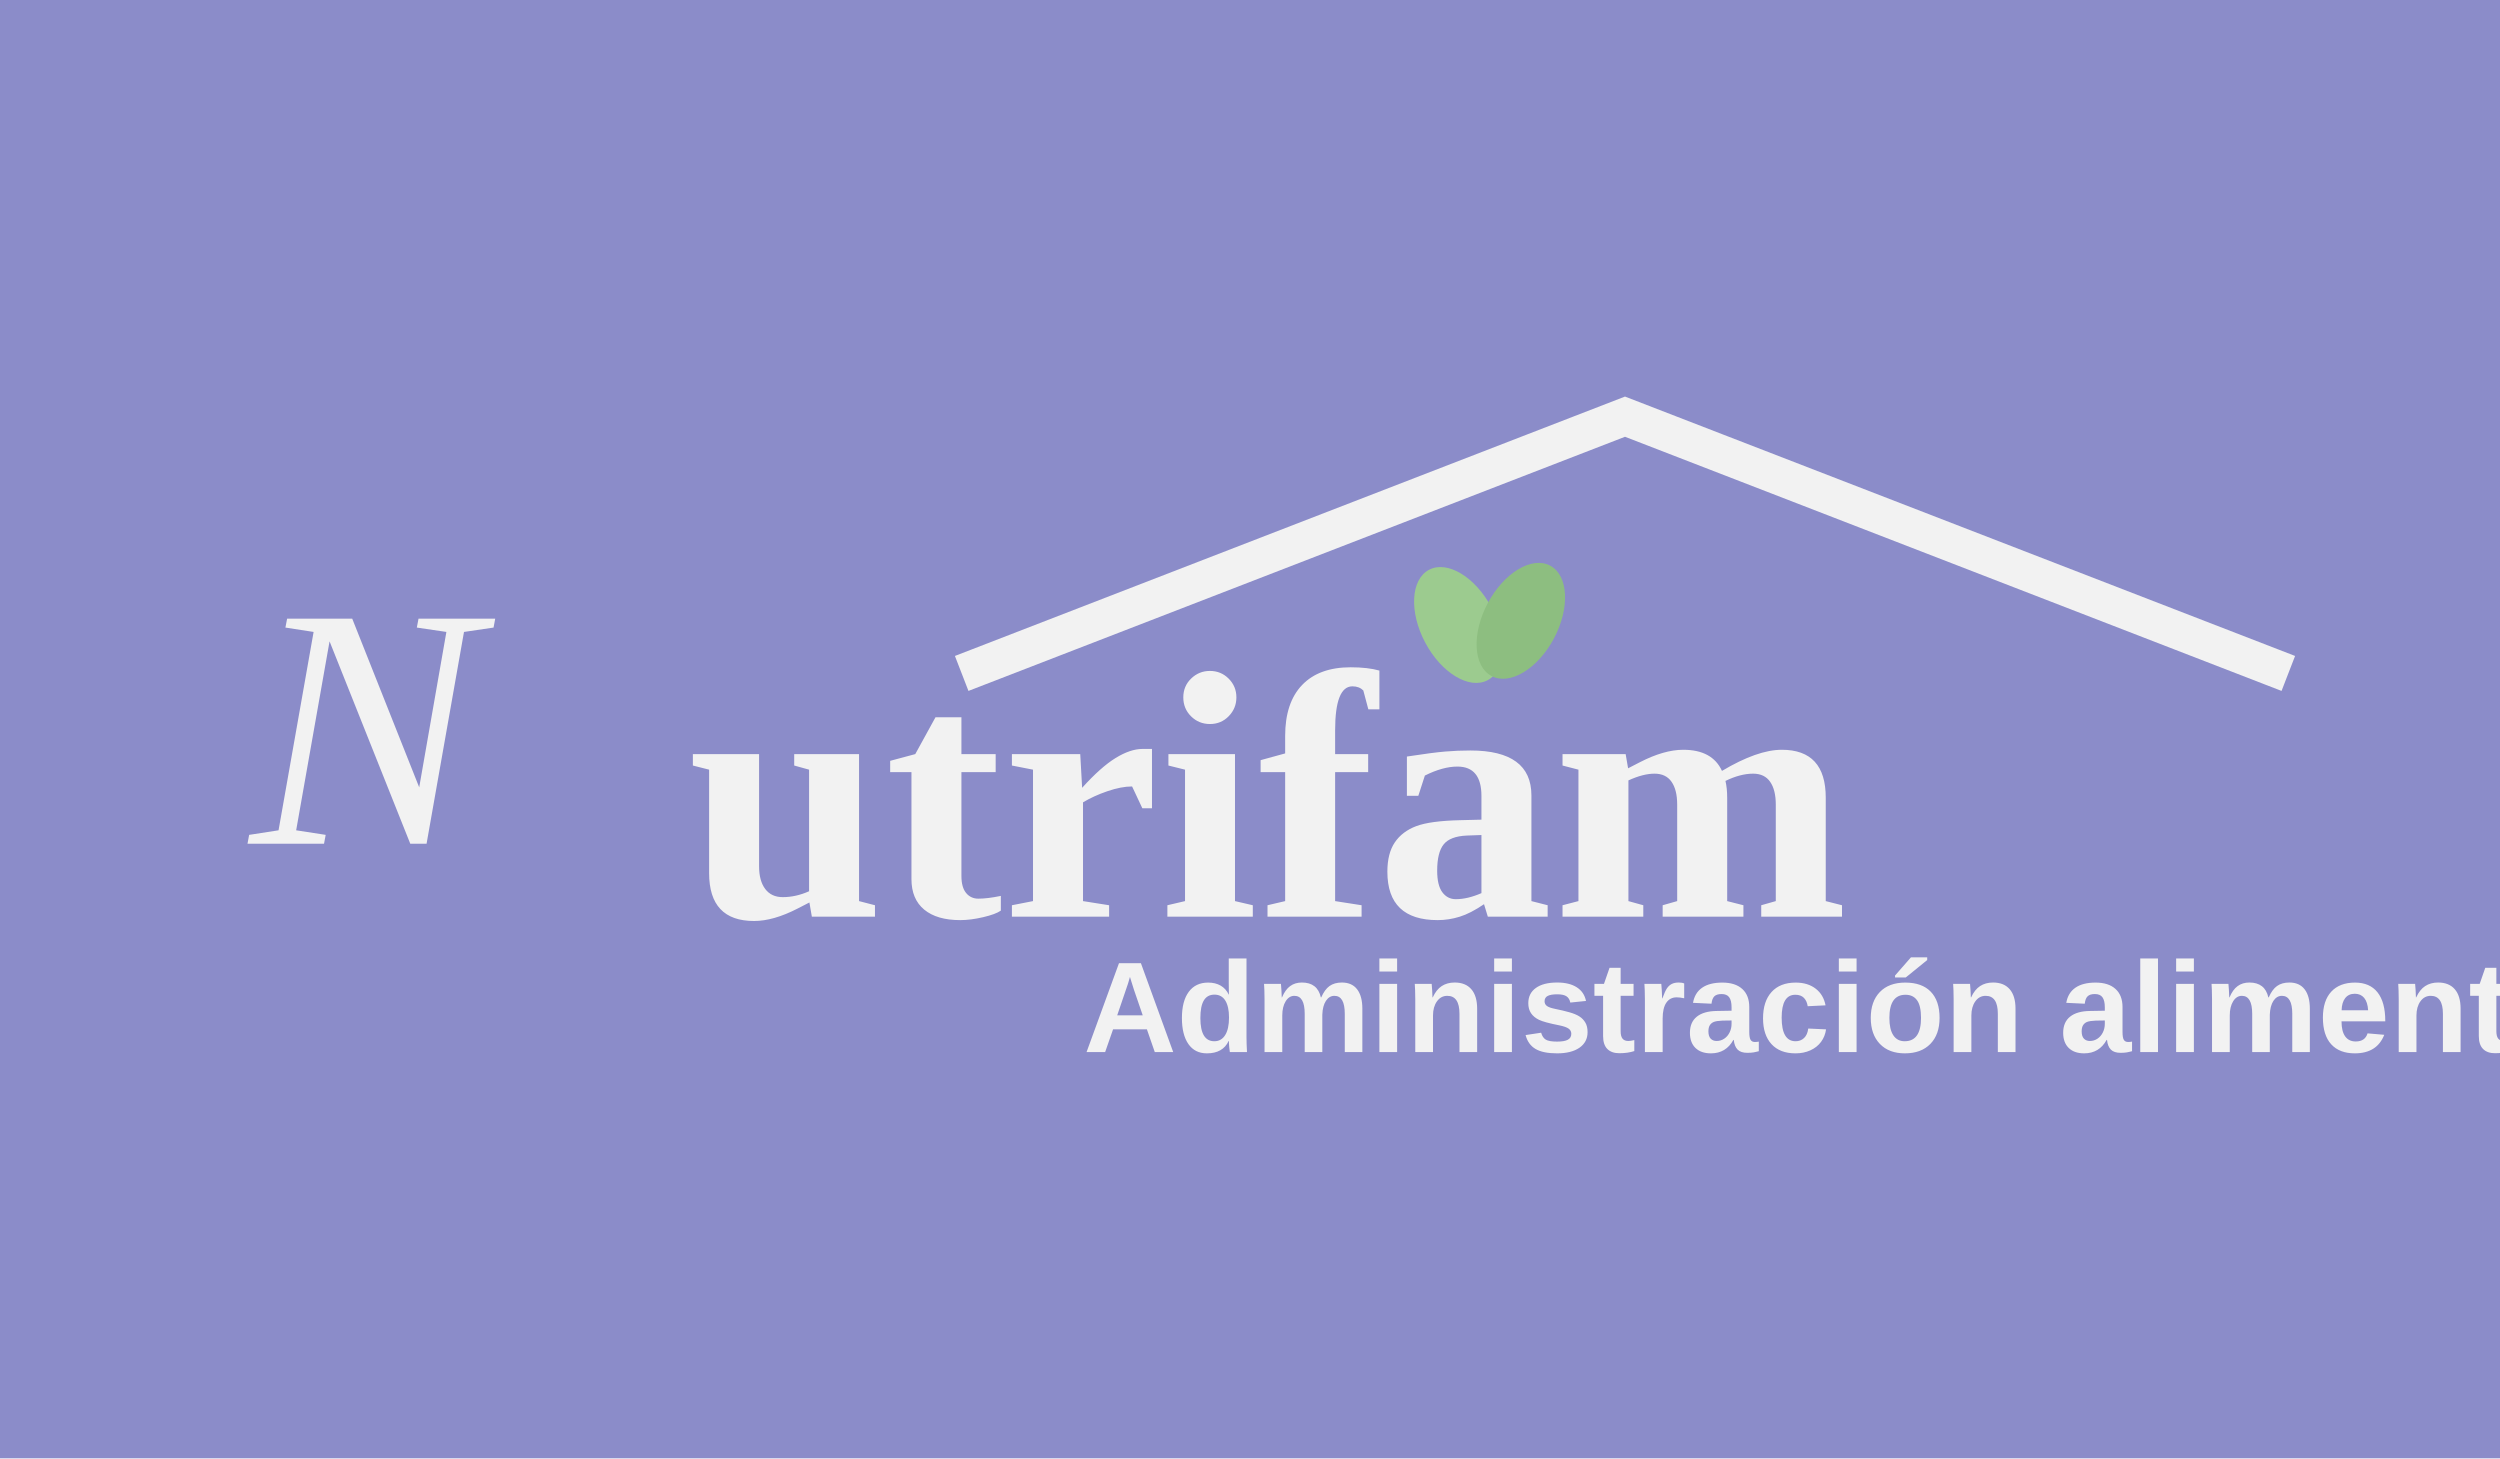
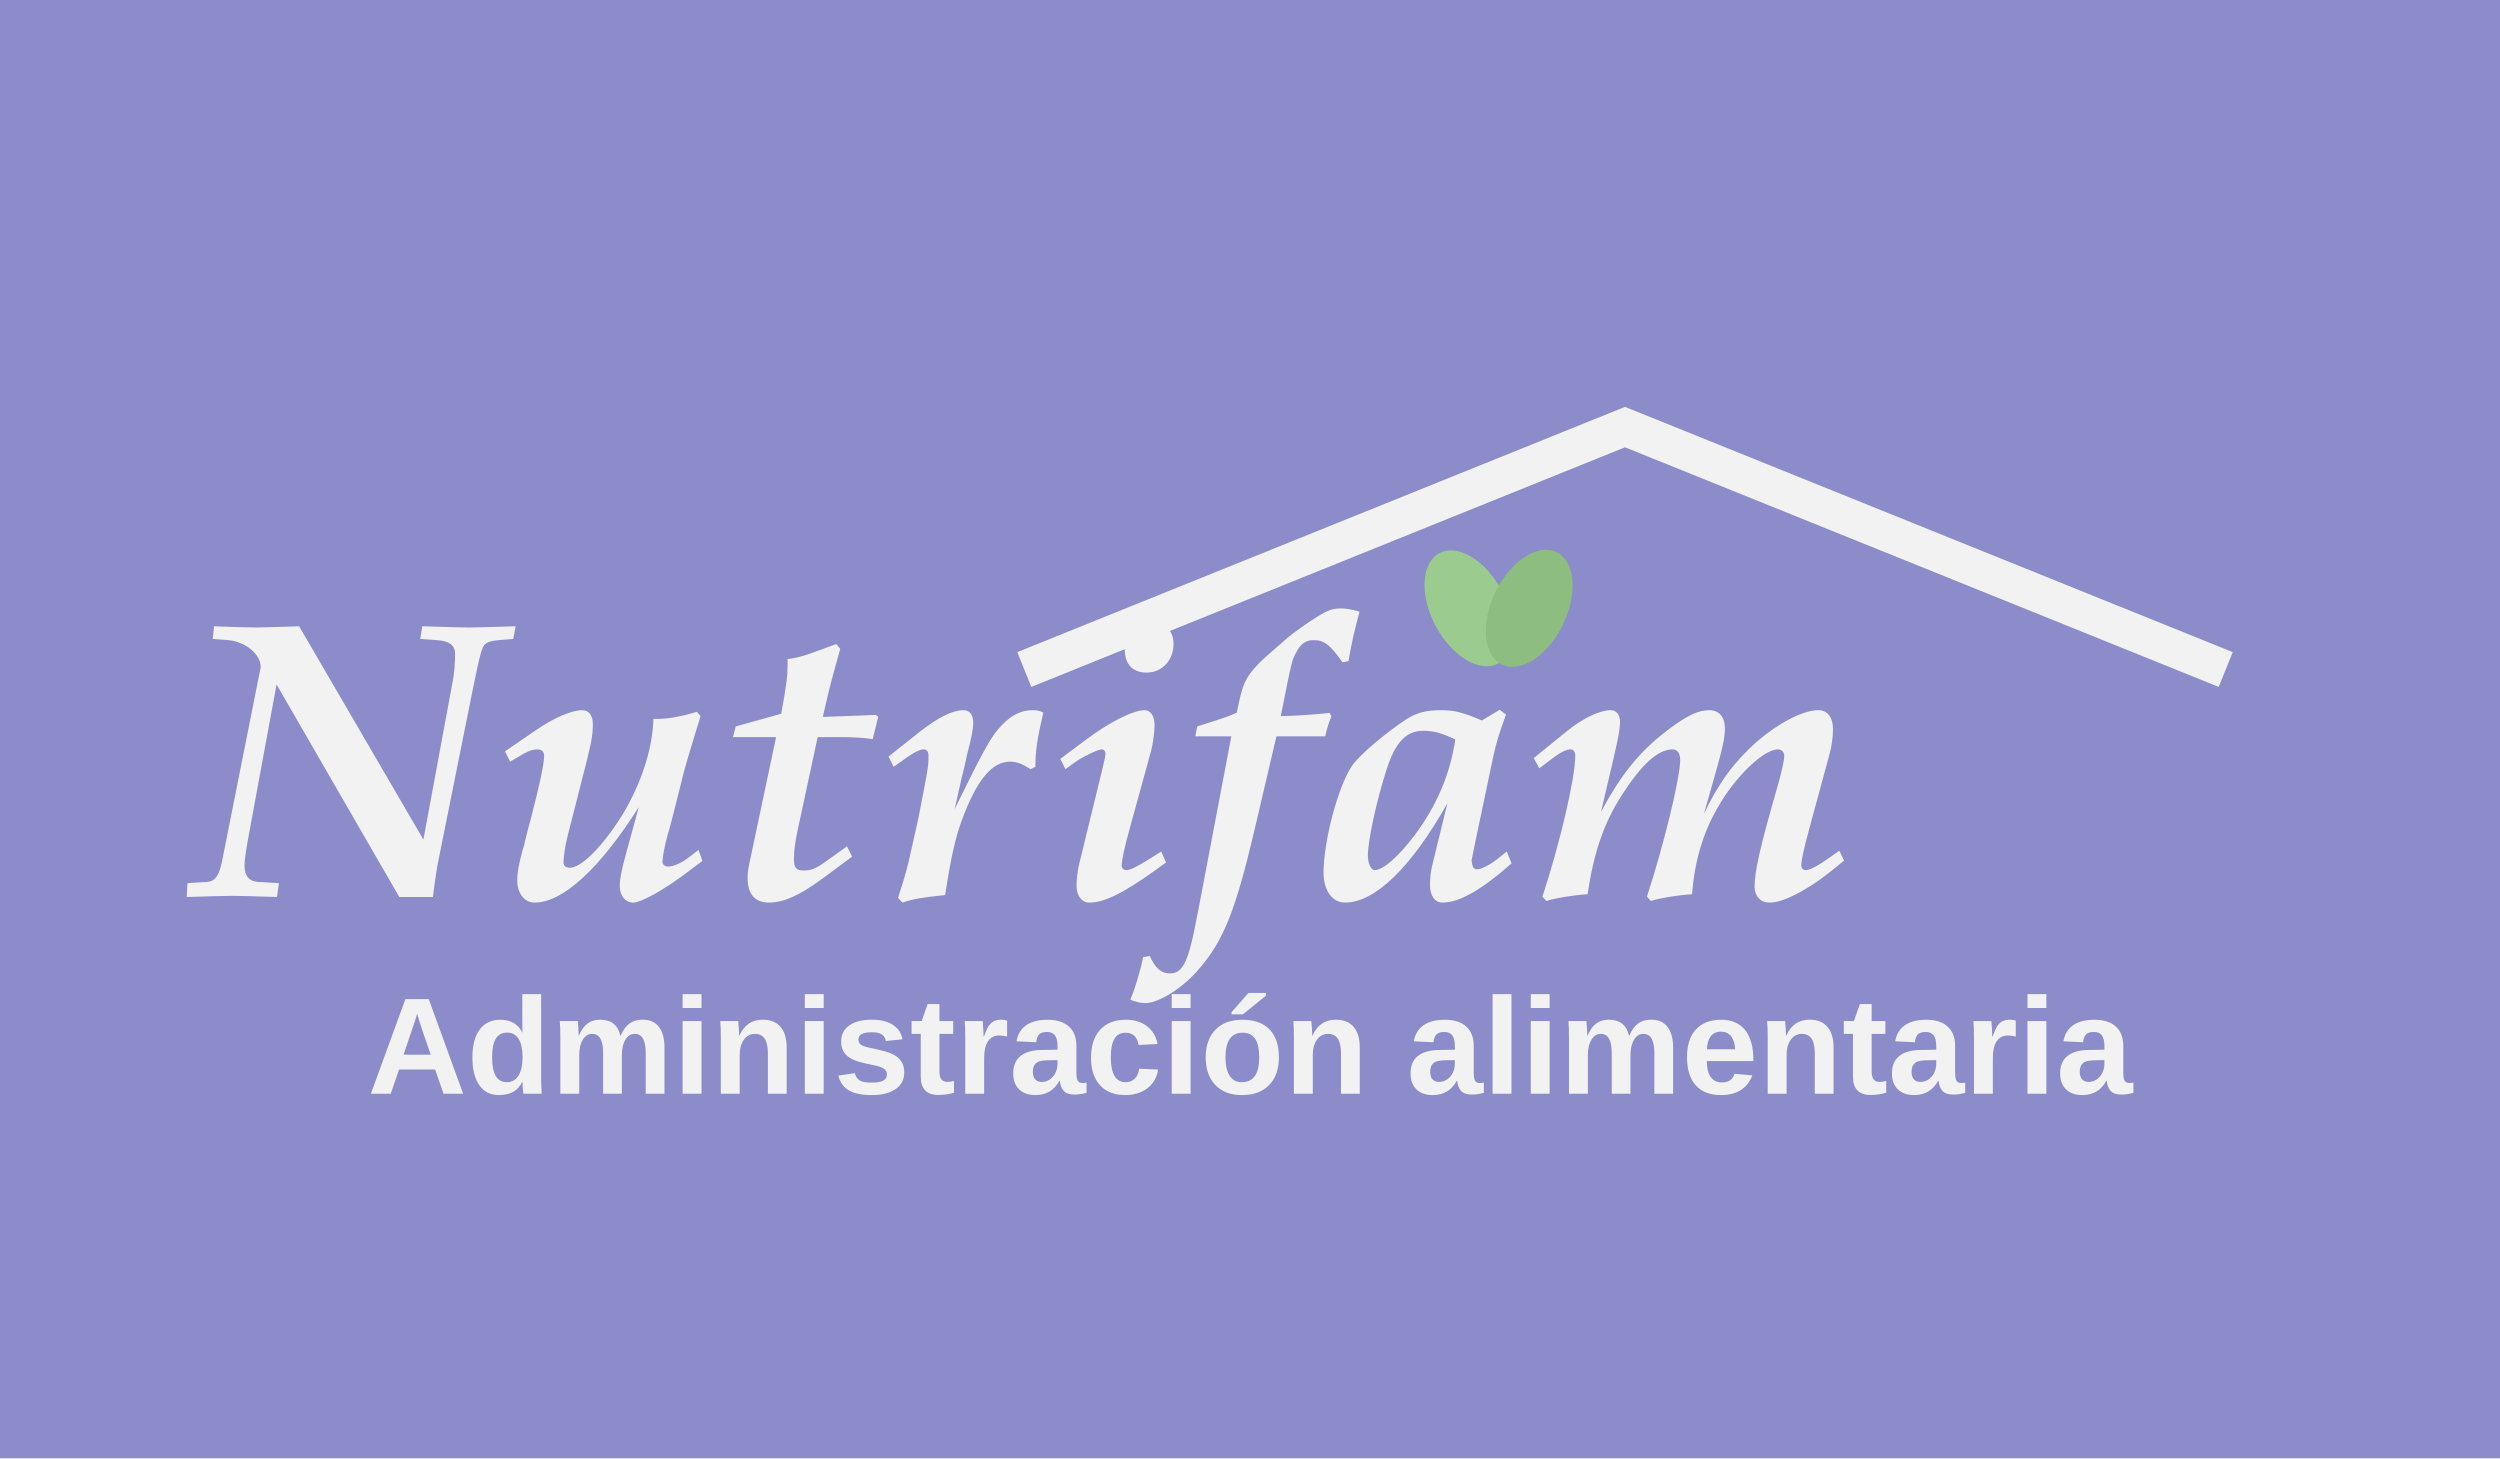
<svg xmlns="http://www.w3.org/2000/svg" width="1200" height="700" viewBox="0 0 1200 700" fill="none">
  <rect width="1200" height="700" fill="#8B8CC9" />
-   <path d="M470 320L780 200L1090 320" stroke="#F2F2F2" stroke-width="18" stroke-linecap="square" />
-   <text x="120" y="405" fill="#F2F2F2" font-family="Georgia, 'Times New Roman', serif" font-size="165" font-style="italic">N</text>
-   <text x="330" y="440" fill="#F2F2F2" font-family="Georgia, 'Times New Roman', serif" font-size="170" font-weight="600">utrifam</text>
-   <ellipse cx="700" cy="300" rx="18" ry="30" fill="#9CCB8F" transform="rotate(-28 700 300)" />
-   <ellipse cx="730" cy="298" rx="18" ry="30" fill="#8DBE80" transform="rotate(28 730 298)" />
-   <text x="520" y="505" fill="#F2F2F2" font-family="Arial, Helvetica, sans-serif" font-size="62" font-weight="700">Administración alimentaria</text>
+   <path d="M500 318L780 205L1060 318" stroke="#F2F2F2" stroke-width="18" stroke-linecap="square" />
+   <text x="90" y="430" fill="#F2F2F2" font-family="'Palatino Linotype', 'Book Antiqua', Palatino, Georgia, 'Times New Roman', serif" font-size="190" font-style="italic" font-weight="700" letter-spacing="0">
+     Nutrifam
+   </text>
+   <ellipse cx="705" cy="292" rx="18" ry="30" fill="#9CCB8F" transform="rotate(-28 705 292)" />
+   <ellipse cx="734" cy="292" rx="18" ry="30" fill="#8DBE80" transform="rotate(26 734 292)" />
+   <text x="600" y="525" fill="#F2F2F2" font-family="Arial, Helvetica, sans-serif" font-size="66" font-weight="700" text-anchor="middle">
+     Administración alimentaria
+   </text>
</svg>
